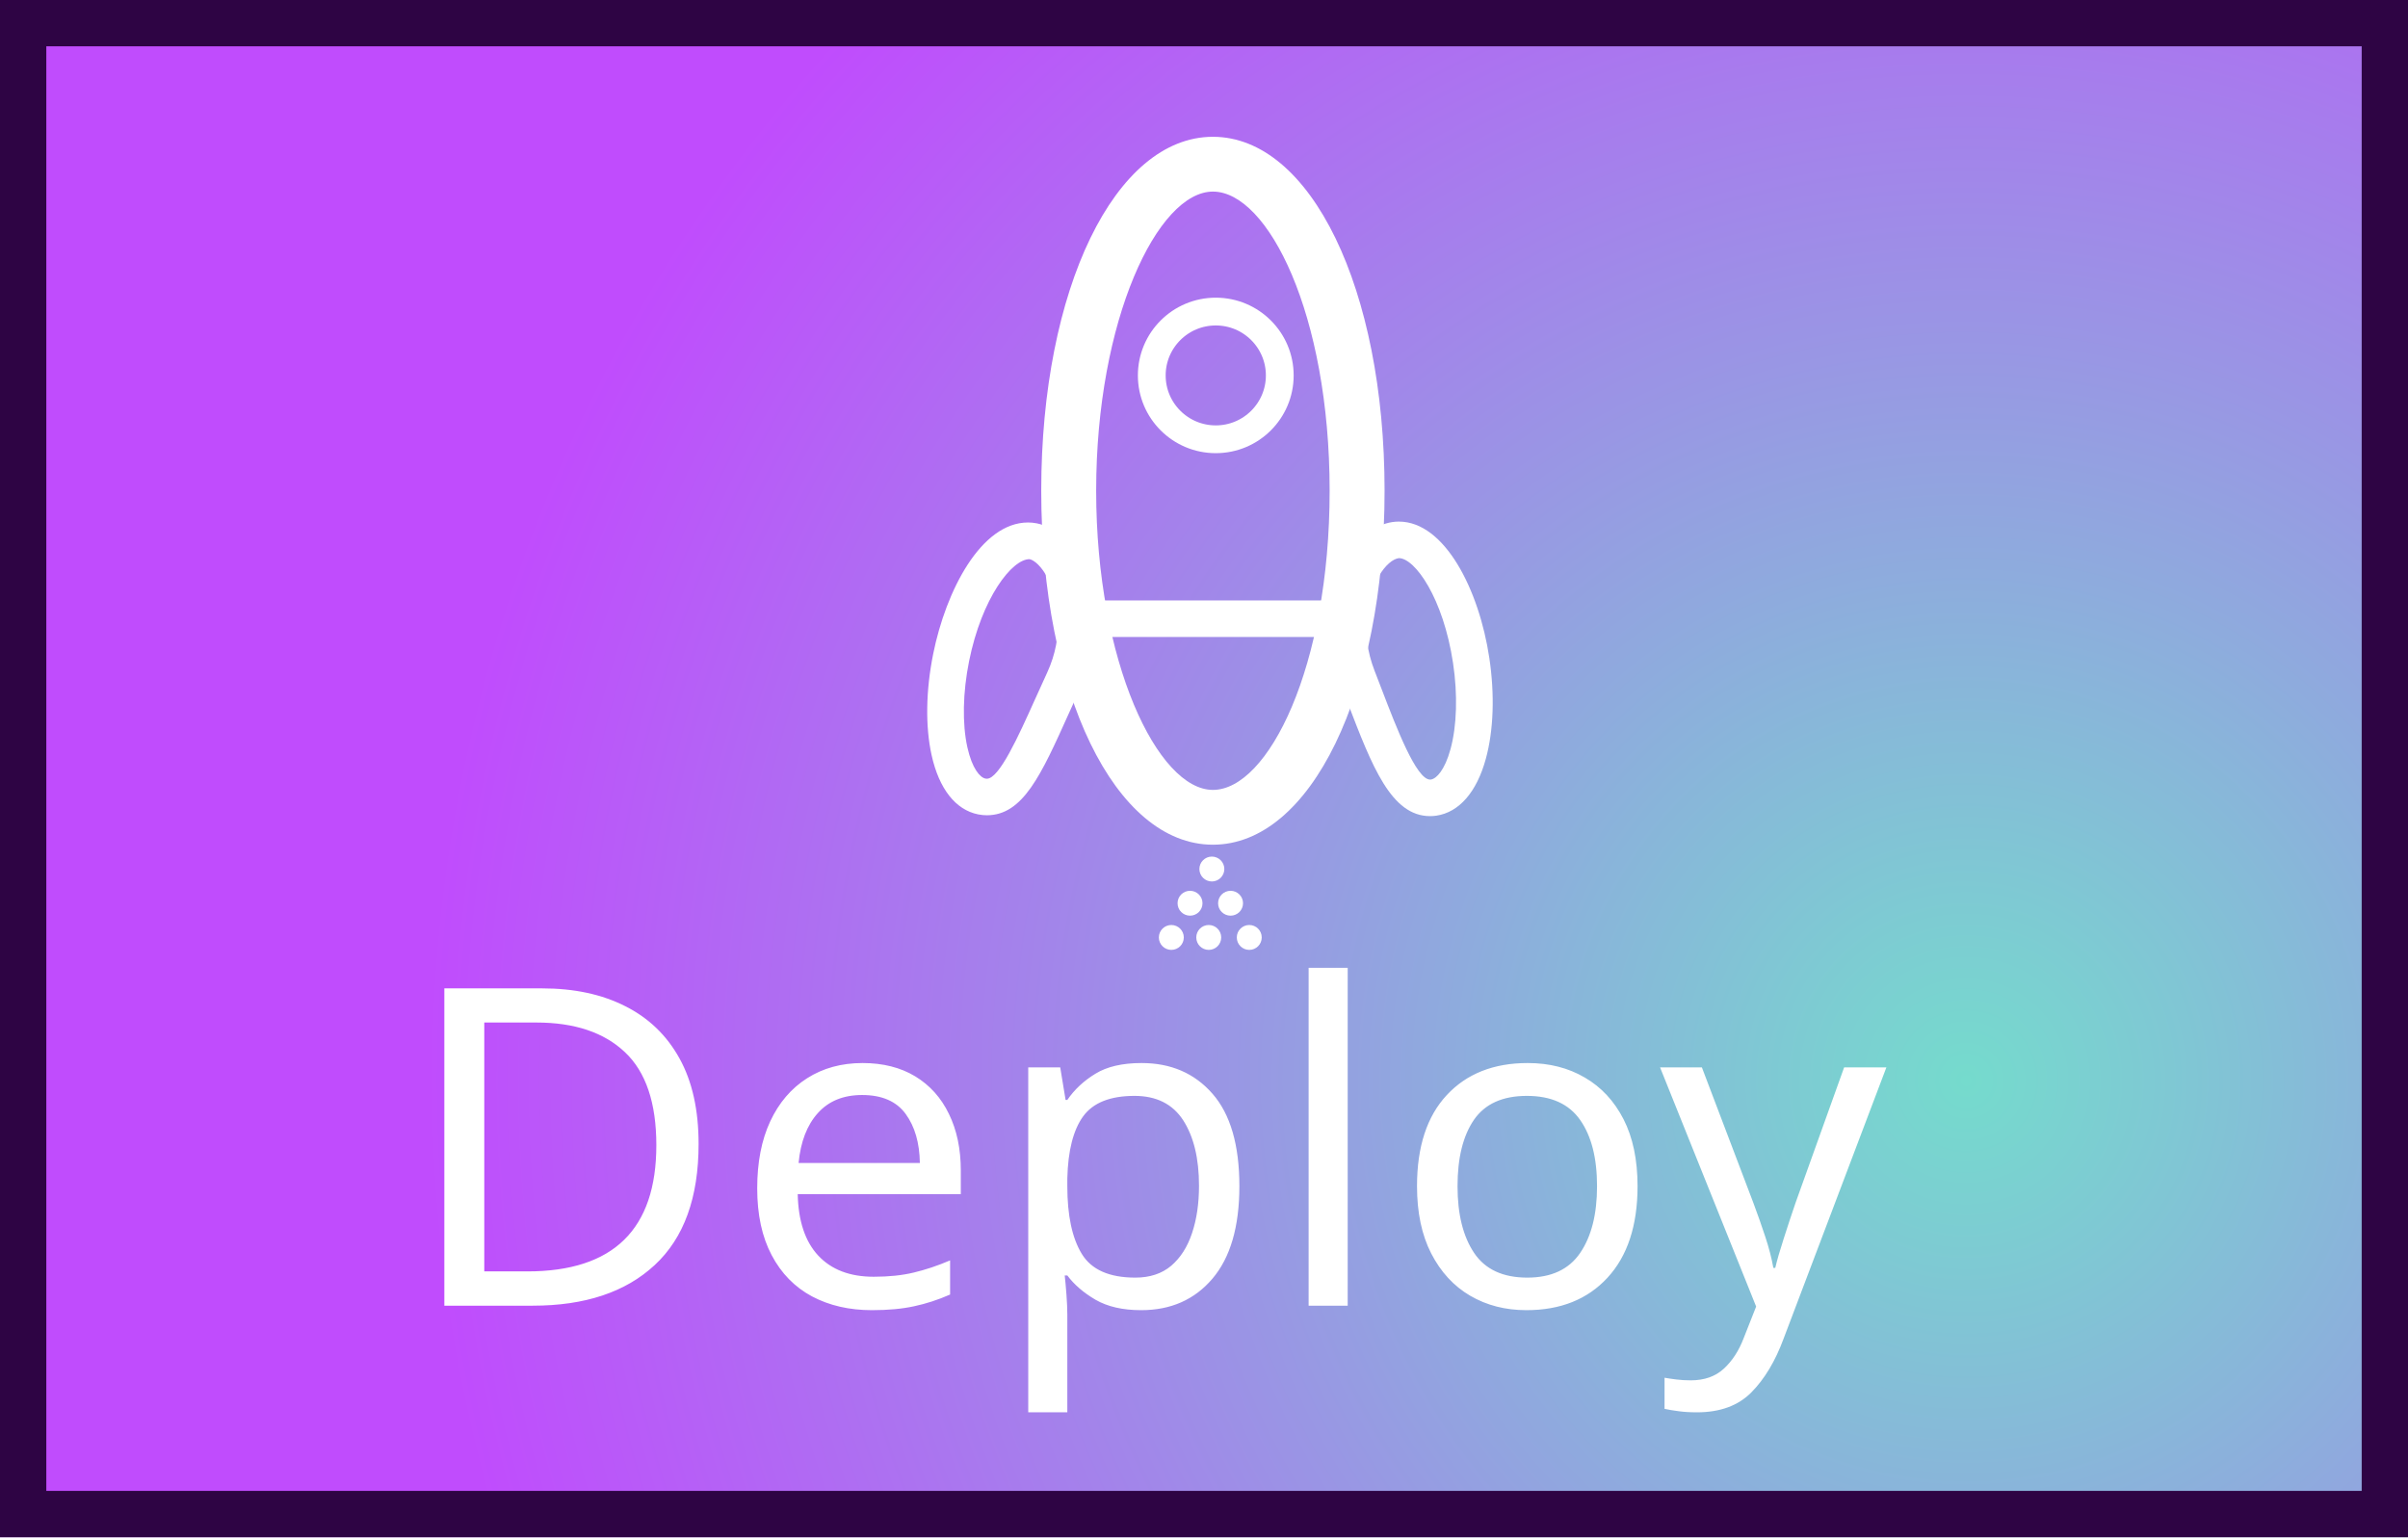
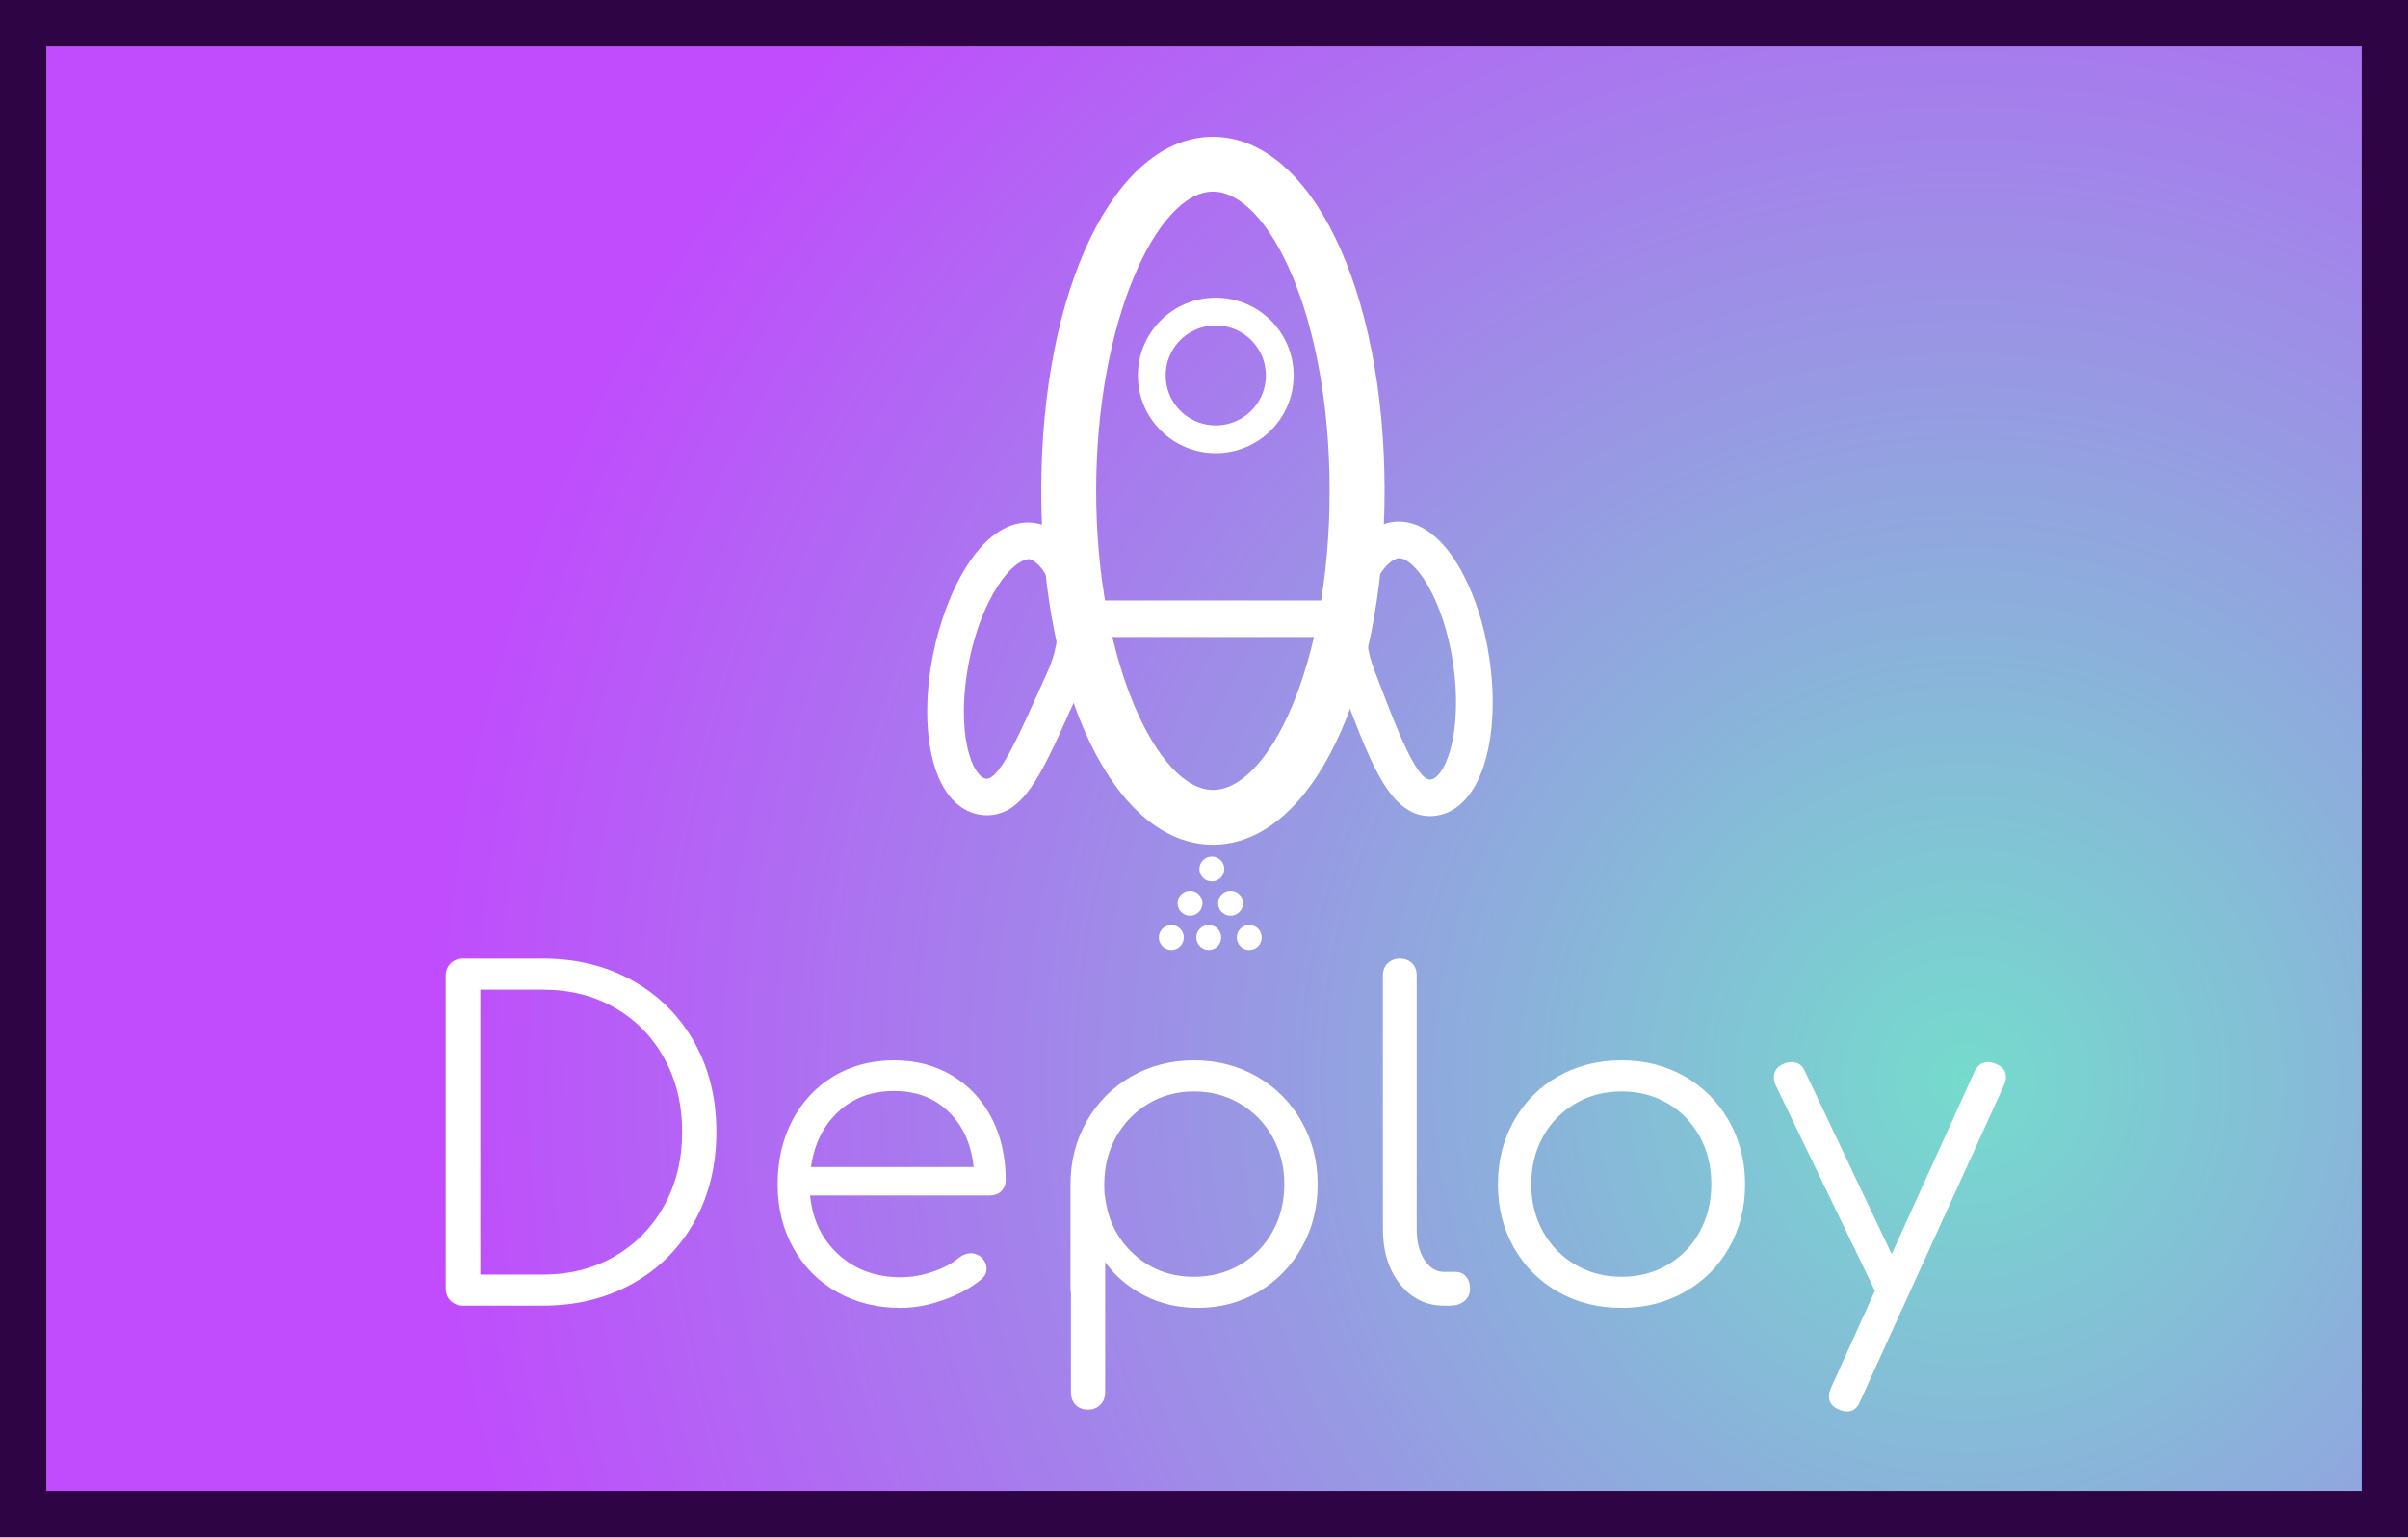
<svg xmlns="http://www.w3.org/2000/svg" xmlns:xlink="http://www.w3.org/1999/xlink" width="260px" height="166px" viewBox="0 0 260 166" version="1.1">
  <defs>
    <radialGradient cx="81.605%" cy="70.269%" fx="81.605%" fy="70.269%" r="100%" gradientTransform="translate(0.816055,0.702688),scale(0.638462,1),rotate(90),translate(-0.816055,-0.702688)" id="radialGradient-1">
      <stop stop-color="#75DBCD" offset="0%" />
      <stop stop-color="#C04CFD" offset="100%" />
    </radialGradient>
    <rect id="path-2" x="0" y="0" width="260" height="166" />
  </defs>
  <g id="Page-1" stroke="none" stroke-width="1" fill="none" fill-rule="evenodd">
    <g id="skills" transform="translate(-652, -204)">
      <g id="main" transform="translate(112, 184)">
        <g id="Deploy" transform="translate(540, 20)">
          <g id="skill-deploy">
            <g id="skill-gradient">
              <use fill="url(#radialGradient-1)" fill-rule="evenodd" xlink:href="#path-2" />
              <rect stroke="#2E0444" stroke-width="5" x="2.5" y="2.5" width="255" height="161" />
            </g>
            <g id="icon-deploy" transform="translate(43, 14)">
-               <text id="Deploy" font-family="Comfortaa-Regular, Comfortaa" font-size="48" font-weight="normal" letter-spacing="0.756" fill="#FFFFFF">
-                 <tspan x="0.319" y="127">Deploy</tspan>
-               </text>
+               <path d="M5.647,126.472 C5.295,126.12 5.119,125.672 5.119,125.128 L5.119,91.384 C5.119,90.84 5.295,90.392 5.647,90.04 C5.999,89.688 6.447,89.512 6.991,89.512 L15.631,89.512 C19.247,89.512 22.479,90.312 25.327,91.912 C28.175,93.512 30.391,95.728 31.975,98.56 C33.559,101.392 34.351,104.616 34.351,108.232 C34.351,111.848 33.559,115.08 31.975,117.928 C30.391,120.776 28.175,123 25.327,124.6 C22.479,126.2 19.247,127 15.631,127 L6.991,127 C6.447,127 5.999,126.824 5.647,126.472 Z M15.631,123.64 C18.543,123.64 21.135,122.976 23.407,121.648 C25.679,120.32 27.455,118.488 28.735,116.152 C30.015,113.816 30.655,111.176 30.655,108.232 C30.655,105.288 30.015,102.648 28.735,100.312 C27.455,97.976 25.679,96.152 23.407,94.84 C21.135,93.528 18.543,92.872 15.631,92.872 L8.863,92.872 L8.863,123.64 L15.631,123.64 Z M59.827,102.16 C61.652,103.264 63.067,104.792 64.075,106.744 C65.084,108.696 65.587,110.92 65.587,113.416 C65.587,113.928 65.428,114.336 65.107,114.64 C64.787,114.944 64.372,115.096 63.859,115.096 L44.467,115.096 C44.724,117.72 45.747,119.848 47.539,121.48 C49.332,123.112 51.571,123.928 54.259,123.928 C55.412,123.928 56.571,123.728 57.739,123.328 C58.908,122.928 59.843,122.424 60.547,121.816 C60.964,121.496 61.395,121.336 61.843,121.336 C62.196,121.336 62.547,121.464 62.899,121.72 C63.316,122.104 63.523,122.536 63.523,123.016 C63.523,123.432 63.348,123.8 62.995,124.12 C61.939,125.016 60.596,125.76 58.963,126.352 C57.331,126.944 55.764,127.24 54.259,127.24 C51.699,127.24 49.412,126.672 47.395,125.536 C45.379,124.4 43.804,122.816 42.667,120.784 C41.531,118.752 40.963,116.456 40.963,113.896 C40.963,111.304 41.499,108.992 42.571,106.96 C43.644,104.928 45.131,103.344 47.035,102.208 C48.94,101.072 51.107,100.504 53.539,100.504 C55.908,100.504 58.003,101.056 59.827,102.16 Z M47.491,106.072 C45.891,107.576 44.916,109.56 44.563,112.024 L62.131,112.024 C61.875,109.56 60.98,107.576 59.443,106.072 C57.907,104.568 55.94,103.816 53.539,103.816 C51.107,103.816 49.092,104.568 47.491,106.072 Z M92.72,102.256 C94.752,103.424 96.352,105.032 97.52,107.08 C98.688,109.128 99.272,111.4 99.272,113.896 C99.272,116.392 98.704,118.656 97.568,120.688 C96.432,122.72 94.88,124.32 92.912,125.488 C90.944,126.656 88.744,127.24 86.312,127.24 C84.232,127.24 82.328,126.8 80.6,125.92 C78.872,125.04 77.448,123.832 76.328,122.296 L76.328,136.36 C76.328,136.904 76.152,137.352 75.8,137.704 C75.448,138.056 75,138.232 74.456,138.232 C73.912,138.232 73.472,138.056 73.136,137.704 C72.8,137.352 72.632,136.904 72.632,136.36 L72.632,125.608 C72.6,125.512 72.584,125.368 72.584,125.176 L72.584,113.896 C72.584,111.4 73.168,109.128 74.336,107.08 C75.504,105.032 77.104,103.424 79.136,102.256 C81.168,101.088 83.432,100.504 85.928,100.504 C88.424,100.504 90.688,101.088 92.72,102.256 Z M90.896,122.584 C92.384,121.72 93.552,120.528 94.4,119.008 C95.248,117.488 95.672,115.784 95.672,113.896 C95.672,112.008 95.248,110.304 94.4,108.784 C93.552,107.264 92.384,106.064 90.896,105.184 C89.408,104.304 87.752,103.864 85.928,103.864 C84.104,103.864 82.456,104.304 80.984,105.184 C79.512,106.064 78.352,107.264 77.504,108.784 C76.656,110.304 76.232,112.008 76.232,113.896 C76.232,114.44 76.248,114.84 76.28,115.096 C76.312,115.16 76.328,115.24 76.328,115.336 C76.648,117.832 77.696,119.88 79.472,121.48 C81.248,123.08 83.4,123.88 85.928,123.88 C87.752,123.88 89.408,123.448 90.896,122.584 Z M108.164,124.672 C106.932,123.12 106.316,121.128 106.316,118.696 L106.316,91.336 C106.316,90.792 106.492,90.352 106.844,90.016 C107.196,89.68 107.628,89.512 108.14,89.512 C108.684,89.512 109.124,89.68 109.46,90.016 C109.796,90.352 109.964,90.792 109.964,91.336 L109.964,118.696 C109.964,120.072 110.244,121.192 110.804,122.056 C111.364,122.92 112.076,123.352 112.94,123.352 L114.14,123.352 C114.62,123.352 115.004,123.52 115.292,123.856 C115.58,124.192 115.724,124.632 115.724,125.176 C115.724,125.72 115.524,126.16 115.124,126.496 C114.724,126.832 114.204,127 113.564,127 L112.94,127 C110.988,127 109.396,126.224 108.164,124.672 Z M125.24,125.512 C123.208,124.36 121.616,122.768 120.464,120.736 C119.312,118.704 118.736,116.424 118.736,113.896 C118.736,111.368 119.312,109.08 120.464,107.032 C121.616,104.984 123.208,103.384 125.24,102.232 C127.272,101.08 129.552,100.504 132.08,100.504 C134.608,100.504 136.88,101.08 138.896,102.232 C140.912,103.384 142.504,104.984 143.672,107.032 C144.84,109.08 145.424,111.368 145.424,113.896 C145.424,116.424 144.848,118.704 143.696,120.736 C142.544,122.768 140.952,124.36 138.92,125.512 C136.888,126.664 134.608,127.24 132.08,127.24 C129.552,127.24 127.272,126.664 125.24,125.512 Z M137.072,122.584 C138.544,121.72 139.696,120.528 140.528,119.008 C141.36,117.488 141.776,115.784 141.776,113.896 C141.776,111.976 141.36,110.256 140.528,108.736 C139.696,107.216 138.544,106.024 137.072,105.16 C135.6,104.296 133.936,103.864 132.08,103.864 C130.256,103.864 128.6,104.296 127.112,105.16 C125.624,106.024 124.456,107.216 123.608,108.736 C122.76,110.256 122.336,111.976 122.336,113.896 C122.336,115.784 122.76,117.488 123.608,119.008 C124.456,120.528 125.624,121.72 127.112,122.584 C128.6,123.448 130.256,123.88 132.08,123.88 C133.936,123.88 135.6,123.448 137.072,122.584 Z M173.589,102.28 C173.589,102.568 173.525,102.856 173.397,103.144 L157.845,137.32 C157.556,138.056 157.093,138.424 156.453,138.424 C156.132,138.424 155.845,138.36 155.589,138.232 C154.852,137.944 154.485,137.464 154.485,136.792 C154.485,136.504 154.549,136.216 154.677,135.928 L159.429,125.416 L159.429,125.368 L148.725,103.192 C148.597,102.936 148.533,102.648 148.533,102.328 C148.533,101.656 148.884,101.176 149.589,100.888 C149.845,100.76 150.132,100.696 150.453,100.696 C151.125,100.696 151.605,101.032 151.893,101.704 L161.253,121.432 L170.181,101.752 C170.501,101.048 170.98,100.696 171.621,100.696 C171.909,100.696 172.196,100.76 172.485,100.888 C173.221,101.176 173.589,101.64 173.589,102.28 Z" id="Deploy" fill="#FFFFFF" />
              <g id="ROCKET" transform="translate(57, 0)">
                <path d="M38.181,26.543 C38.181,30.35 35.088,33.438 31.271,33.438 C27.454,33.438 24.361,30.35 24.361,26.543 C24.361,22.734 27.454,19.646 31.271,19.646 C35.088,19.646 38.181,22.734 38.181,26.543 L38.181,26.543 Z" id="Stroke-1" stroke="#FFFFFF" stroke-width="3" />
                <path d="M30.961,77.219 C20.394,77.219 12.426,60.787 12.426,38.995 C12.426,17.204 20.394,0.772 30.961,0.772 C41.528,0.772 49.497,17.204 49.497,38.995 C49.497,60.787 41.528,77.219 30.961,77.219 L30.961,77.219 Z M30.961,6.69 C25.011,6.69 18.357,20.506 18.357,38.995 C18.357,57.485 25.011,71.301 30.961,71.301 C36.923,71.301 43.565,58.035 43.565,38.995 C43.565,19.957 36.923,6.69 30.961,6.69 L30.961,6.69 Z" id="Fill-2" fill="#FFFFFF" />
                <path d="M6.552,74.04 C6.248,74.04 5.937,74.009 5.618,73.946 C3.177,73.459 1.39,71.18 0.586,67.538 C-0.097,64.444 -0.036,60.566 0.758,56.621 C2.135,49.782 5.925,42.423 11.001,42.423 C11.318,42.423 11.632,42.454 11.945,42.516 C13.785,42.884 15.509,44.409 16.679,46.7 C18.264,49.805 19.091,55.002 16.662,60.275 C16.21,61.257 15.782,62.207 15.374,63.111 C12.412,69.691 10.454,74.04 6.552,74.04 L6.552,74.04 Z M11.156,46.384 C9.255,46.384 6.007,50.578 4.635,57.4 C3.955,60.77 3.888,64.155 4.448,66.688 C4.96,69.004 5.817,69.962 6.396,70.077 L6.552,70.094 C7.896,70.094 9.953,65.525 11.767,61.494 C12.18,60.579 12.611,59.621 13.071,58.625 C14.908,54.634 14.32,50.772 13.156,48.49 C12.486,47.175 11.672,46.486 11.167,46.384 L11.156,46.384 L11.156,46.384 Z" id="Fill-3" fill="#FFFFFF" />
                <path d="M54.412,74.133 C50.207,74.133 48.139,68.739 45.521,61.914 L44.729,59.864 C42.604,54.399 43.713,49.238 45.463,46.23 C46.745,44.024 48.475,42.656 50.329,42.379 C50.564,42.343 50.802,42.326 51.039,42.326 C56.001,42.326 59.706,49.717 60.802,57.019 C61.402,60.998 61.27,64.871 60.434,67.929 C59.451,71.53 57.553,73.715 55.092,74.083 C54.862,74.117 54.636,74.133 54.412,74.133 L54.412,74.133 Z M51.039,46.272 C50.419,46.355 49.599,46.981 48.882,48.21 C47.594,50.424 46.797,54.274 48.417,58.435 L49.213,60.504 C50.78,64.59 52.927,70.187 54.412,70.187 L54.505,70.179 C55.09,70.093 55.995,69.179 56.619,66.89 C57.304,64.388 57.403,61.003 56.891,57.605 C55.837,50.583 52.773,46.272 51.039,46.272 L51.039,46.272 Z" id="Fill-4" fill="#FFFFFF" />
                <polygon id="Fill-5" fill="#FFFFFF" points="17.072 50.842 46.234 50.842 46.234 54.787 17.072 54.787" />
                <path d="M29.502,79.845 C29.502,80.587 30.105,81.189 30.849,81.189 C31.592,81.189 32.195,80.587 32.195,79.845 C32.195,79.104 31.593,78.502 30.849,78.502 C30.105,78.502 29.502,79.104 29.502,79.845" id="Fill-6" fill="#FFFFFF" />
                <path d="M31.522,83.54 C31.522,84.282 32.125,84.883 32.868,84.883 C33.612,84.883 34.214,84.282 34.214,83.54 C34.214,82.798 33.612,82.197 32.868,82.197 C32.125,82.197 31.522,82.798 31.522,83.54" id="Fill-7" fill="#FFFFFF" />
                <path d="M29.166,87.234 C29.166,87.977 29.769,88.578 30.512,88.578 C31.256,88.578 31.858,87.977 31.858,87.234 C31.858,86.493 31.256,85.89 30.512,85.89 C29.769,85.89 29.166,86.493 29.166,87.234" id="Fill-8" fill="#FFFFFF" />
                <path d="M33.541,87.234 C33.541,87.977 34.144,88.578 34.888,88.578 C35.632,88.578 36.234,87.977 36.234,87.234 C36.234,86.493 35.63,85.89 34.888,85.89 C34.144,85.89 33.541,86.493 33.541,87.234" id="Fill-9" fill="#FFFFFF" />
                <path d="M25.126,87.234 C25.126,87.977 25.729,88.578 26.473,88.578 C27.217,88.578 27.82,87.977 27.82,87.234 C27.82,86.493 27.216,85.89 26.473,85.89 C25.729,85.89 25.126,86.493 25.126,87.234" id="Fill-10" fill="#FFFFFF" />
                <path d="M29.838,83.54 C29.838,82.798 29.236,82.196 28.493,82.197 C27.749,82.197 27.146,82.797 27.146,83.54 C27.146,84.282 27.749,84.883 28.493,84.883 C29.236,84.883 29.838,84.282 29.838,83.54" id="Fill-11" fill="#FFFFFF" />
              </g>
            </g>
          </g>
        </g>
      </g>
    </g>
  </g>
</svg>
